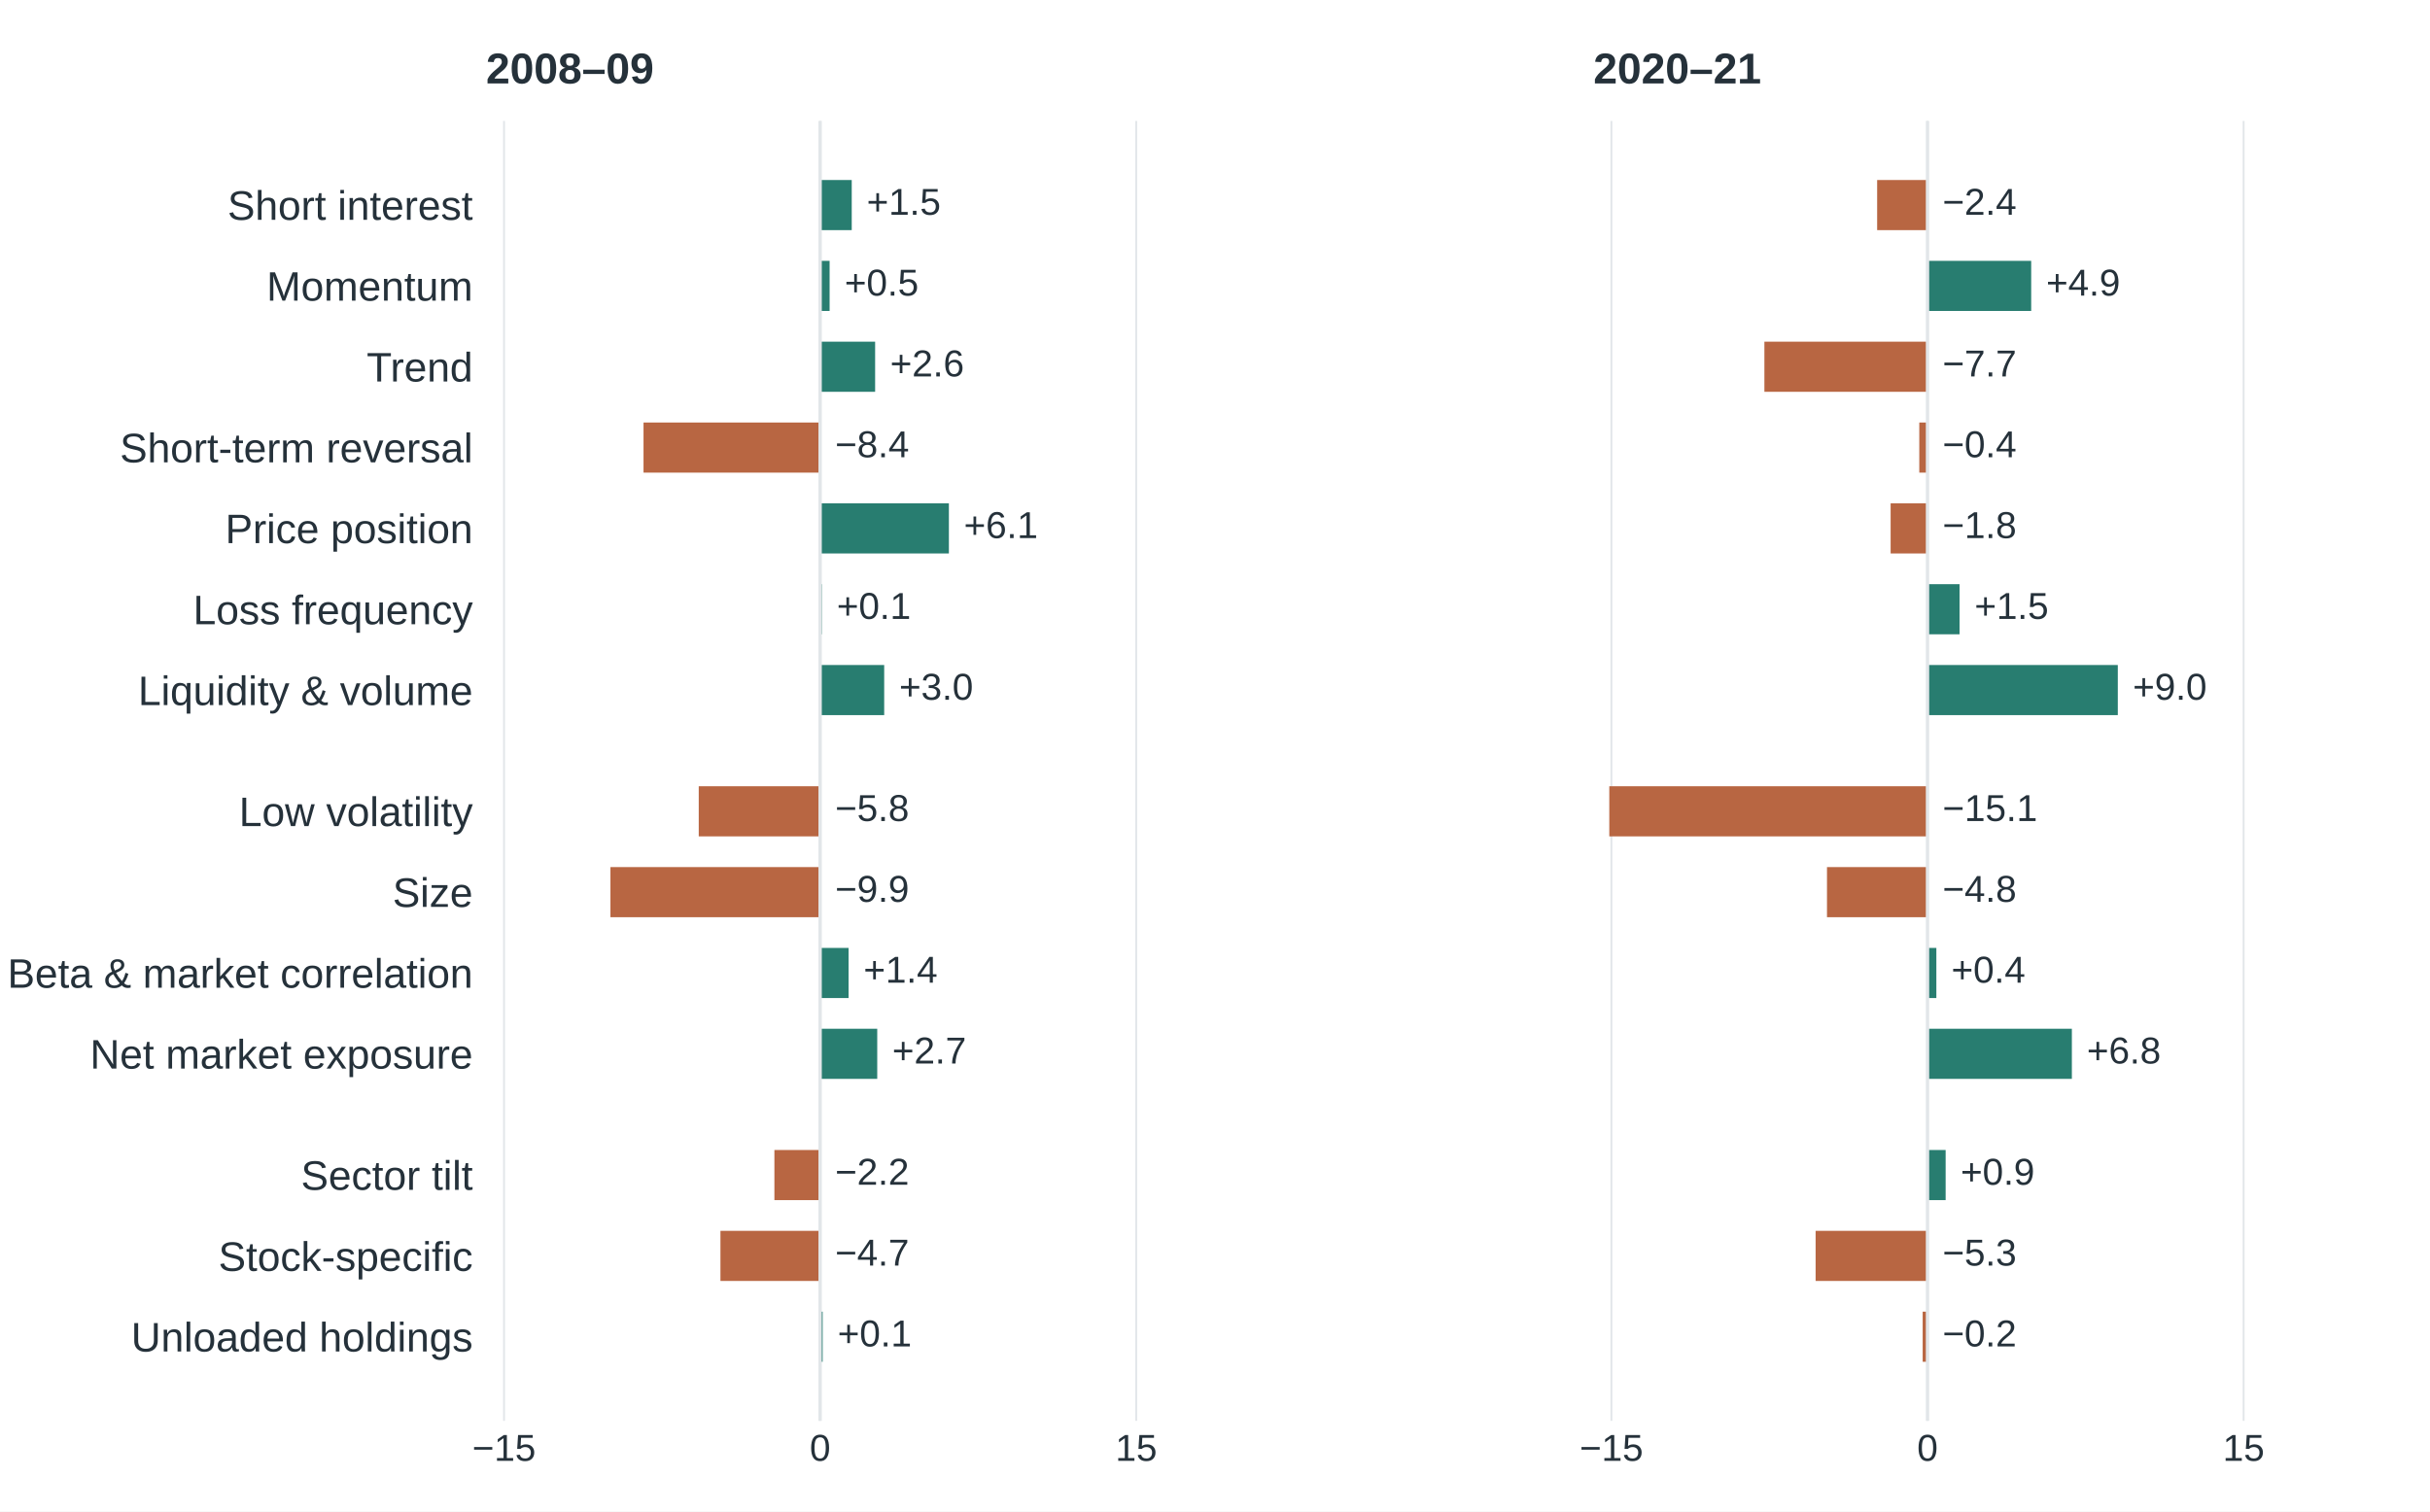
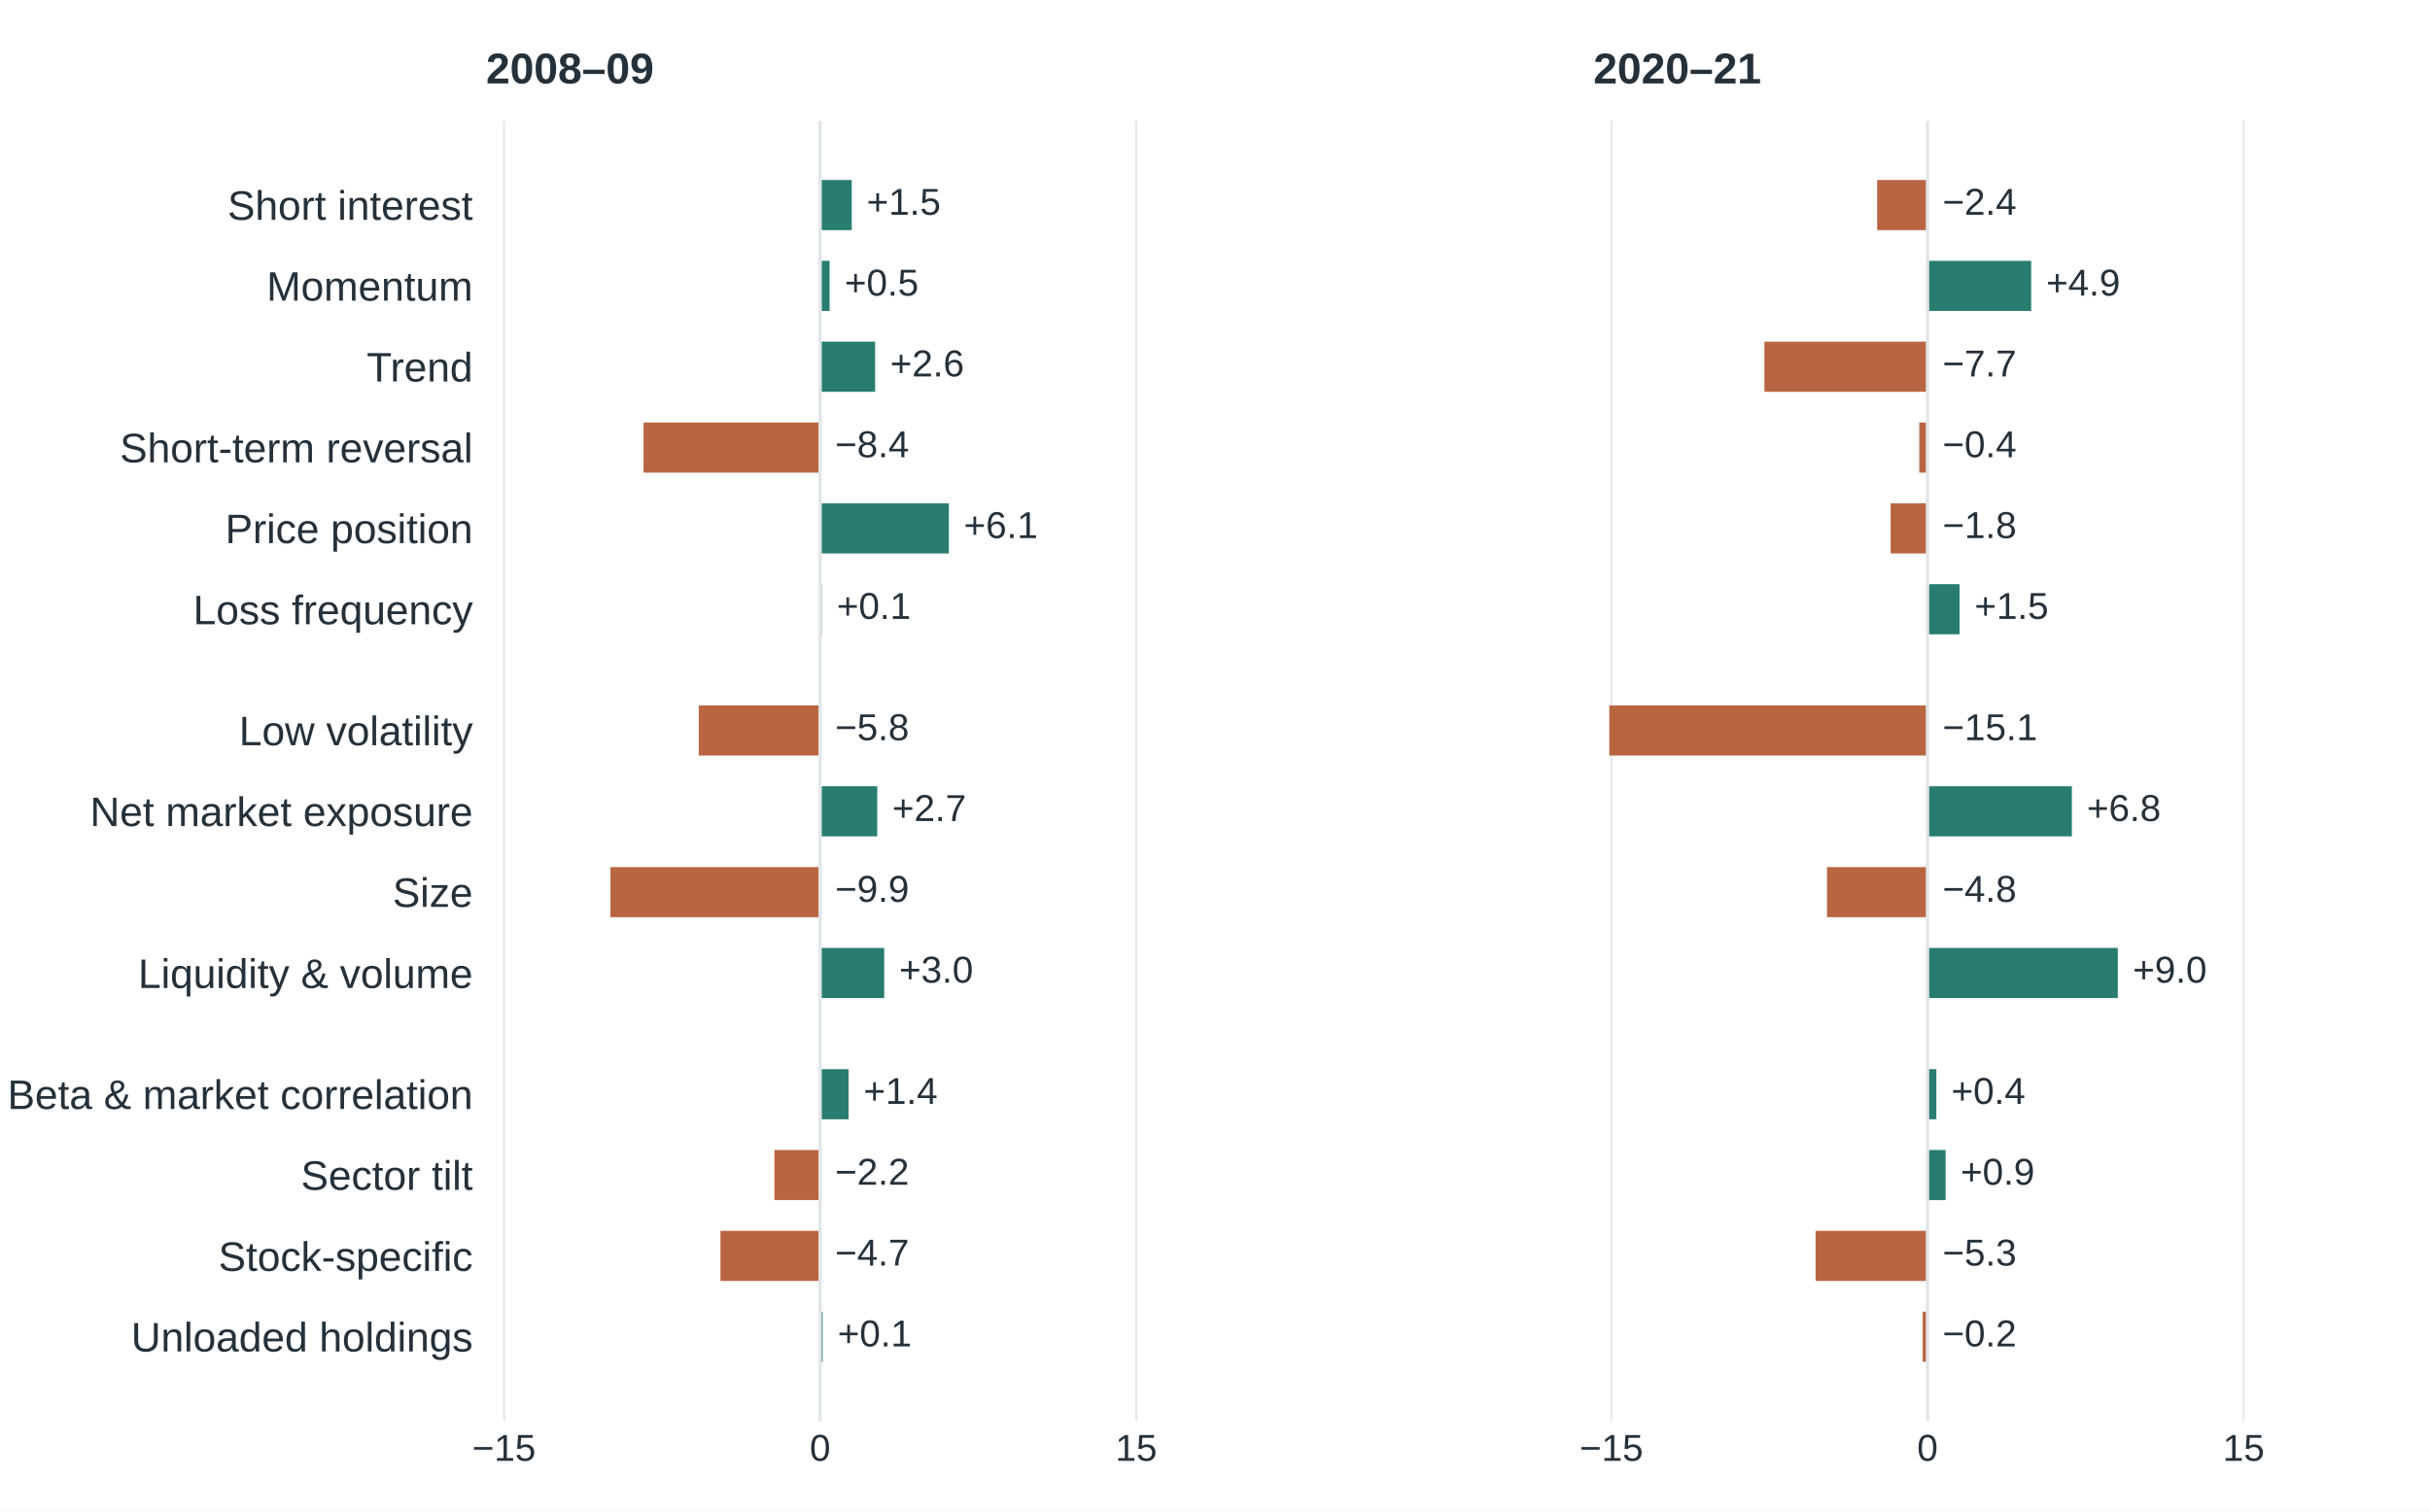
<svg xmlns="http://www.w3.org/2000/svg" width="648pt" height="403.2pt" viewBox="0 0 648 403.2" version="1.1">
  <defs>
    <style type="text/css">*{stroke-linejoin: round; stroke-linecap: butt}</style>
  </defs>
  <g id="figure_1">
    <g id="patch_1">
      <path d="M 0 403.2 L 648 403.2 L 648 0 L 0 0 z " style="fill: #ffffff" />
    </g>
    <g id="axes_1">
      <g id="patch_2">
        <path d="M 129.6 379.008 L 333.257 379.008 L 333.257 32.256 L 129.6 32.256 z " style="fill: #ffffff" />
      </g>
      <g id="matplotlib.axis_1">
        <g id="xtick_1">
          <g id="line2d_1">
            <path d="M 134.405 379.008 L 134.405 32.256 " clip-path="url(#p1040b1a7fe)" style="fill: none; stroke: #e2e6e9; stroke-width: 0.5; stroke-linecap: square" />
          </g>
          <g id="line2d_2" />
          <g id="text_1">
            <text style="font-size: 10px; font-family: 'Arial', 'DejaVu Sans', sans-serif; text-anchor: middle; fill: #25313a" x="134.405" y="389.666" transform="rotate(-0 134.4048 389.6658)">−15</text>
          </g>
        </g>
        <g id="xtick_2">
          <g id="line2d_3">
            <path d="M 218.7 379.008 L 218.7 32.256 " clip-path="url(#p1040b1a7fe)" style="fill: none; stroke: #e2e6e9; stroke-width: 0.5; stroke-linecap: square" />
          </g>
          <g id="line2d_4" />
          <g id="text_2">
            <text style="font-size: 10px; font-family: 'Arial', 'DejaVu Sans', sans-serif; text-anchor: middle; fill: #25313a" x="218.7" y="389.666" transform="rotate(-0 218.7 389.6658)">0</text>
          </g>
        </g>
        <g id="xtick_3">
          <g id="line2d_5">
            <path d="M 302.995 379.008 L 302.995 32.256 " clip-path="url(#p1040b1a7fe)" style="fill: none; stroke: #e2e6e9; stroke-width: 0.5; stroke-linecap: square" />
          </g>
          <g id="line2d_6" />
          <g id="text_3">
            <text style="font-size: 10px; font-family: 'Arial', 'DejaVu Sans', sans-serif; text-anchor: middle; fill: #25313a" x="302.995" y="389.666" transform="rotate(-0 302.9952 389.6658)">15</text>
          </g>
        </g>
      </g>
      <g id="matplotlib.axis_2">
        <g id="ytick_1">
          <g id="line2d_7" />
          <g id="text_4">
            <text style="font-size: 11px; font-family: 'Arial', 'DejaVu Sans', sans-serif; text-anchor: end; fill: #25313a" x="126.1" y="58.638" transform="rotate(-0 126.1 58.63832)">Short interest</text>
          </g>
        </g>
        <g id="ytick_2">
          <g id="line2d_8" />
          <g id="text_5">
            <text style="font-size: 11px; font-family: 'Arial', 'DejaVu Sans', sans-serif; text-anchor: end; fill: #25313a" x="126.1" y="80.2" transform="rotate(-0 126.1 80.19981)">Momentum</text>
          </g>
        </g>
        <g id="ytick_3">
          <g id="line2d_9" />
          <g id="text_6">
            <text style="font-size: 11px; font-family: 'Arial', 'DejaVu Sans', sans-serif; text-anchor: end; fill: #25313a" x="126.1" y="101.761" transform="rotate(-0 126.1 101.7613)">Trend</text>
          </g>
        </g>
        <g id="ytick_4">
          <g id="line2d_10" />
          <g id="text_7">
            <text style="font-size: 11px; font-family: 'Arial', 'DejaVu Sans', sans-serif; text-anchor: end; fill: #25313a" x="126.1" y="123.323" transform="rotate(-0 126.1 123.3228)">Short-term reversal</text>
          </g>
        </g>
        <g id="ytick_5">
          <g id="line2d_11" />
          <g id="text_8">
            <text style="font-size: 11px; font-family: 'Arial', 'DejaVu Sans', sans-serif; text-anchor: end; fill: #25313a" x="126.1" y="144.884" transform="rotate(-0 126.1 144.8843)">Price position</text>
          </g>
        </g>
        <g id="ytick_6">
          <g id="line2d_12" />
          <g id="text_9">
            <text style="font-size: 11px; font-family: 'Arial', 'DejaVu Sans', sans-serif; text-anchor: end; fill: #25313a" x="126.1" y="166.513" transform="rotate(-0 126.1 166.5128)">Loss frequency</text>
          </g>
        </g>
        <g id="ytick_7">
          <g id="line2d_13" />
          <g id="text_10">
-             <text style="font-size: 11px; font-family: 'Arial', 'DejaVu Sans', sans-serif; text-anchor: end; fill: #25313a" x="126.1" y="188.074" transform="rotate(-0 126.1 188.0743)">Liquidity &amp; volume</text>
+             <text style="font-size: 11px; font-family: 'Arial', 'DejaVu Sans', sans-serif; text-anchor: end; fill: #25313a" x="126.1" y="198.788" transform="rotate(-0 126.1 198.788)">Low volatility</text>
          </g>
        </g>
        <g id="ytick_8">
          <g id="line2d_14" />
          <g id="text_11">
-             <text style="font-size: 11px; font-family: 'Arial', 'DejaVu Sans', sans-serif; text-anchor: end; fill: #25313a" x="126.1" y="220.35" transform="rotate(-0 126.1 220.3495)">Low volatility</text>
+             <text style="font-size: 11px; font-family: 'Arial', 'DejaVu Sans', sans-serif; text-anchor: end; fill: #25313a" x="126.1" y="220.35" transform="rotate(-0 126.1 220.3495)">Net market exposure</text>
          </g>
        </g>
        <g id="ytick_9">
          <g id="line2d_15" />
          <g id="text_12">
            <text style="font-size: 11px; font-family: 'Arial', 'DejaVu Sans', sans-serif; text-anchor: end; fill: #25313a" x="126.1" y="241.911" transform="rotate(-0 126.1 241.911)">Size</text>
          </g>
        </g>
        <g id="ytick_10">
          <g id="line2d_16" />
          <g id="text_13">
-             <text style="font-size: 11px; font-family: 'Arial', 'DejaVu Sans', sans-serif; text-anchor: end; fill: #25313a" x="126.1" y="263.473" transform="rotate(-0 126.1 263.4725)">Beta &amp; market correlation</text>
+             <text style="font-size: 11px; font-family: 'Arial', 'DejaVu Sans', sans-serif; text-anchor: end; fill: #25313a" x="126.1" y="263.54" transform="rotate(-0 126.1 263.5396)">Liquidity &amp; volume</text>
          </g>
        </g>
        <g id="ytick_11">
          <g id="line2d_17" />
          <g id="text_14">
-             <text style="font-size: 11px; font-family: 'Arial', 'DejaVu Sans', sans-serif; text-anchor: end; fill: #25313a" x="126.1" y="285.034" transform="rotate(-0 126.1 285.034)">Net market exposure</text>
+             <text style="font-size: 11px; font-family: 'Arial', 'DejaVu Sans', sans-serif; text-anchor: end; fill: #25313a" x="126.1" y="295.815" transform="rotate(-0 126.1 295.8148)">Beta &amp; market correlation</text>
          </g>
        </g>
        <g id="ytick_12">
          <g id="line2d_18" />
          <g id="text_15">
            <text style="font-size: 11px; font-family: 'Arial', 'DejaVu Sans', sans-serif; text-anchor: end; fill: #25313a" x="126.1" y="317.376" transform="rotate(-0 126.1 317.3763)">Sector tilt</text>
          </g>
        </g>
        <g id="ytick_13">
          <g id="line2d_19" />
          <g id="text_16">
            <text style="font-size: 11px; font-family: 'Arial', 'DejaVu Sans', sans-serif; text-anchor: end; fill: #25313a" x="126.1" y="339.005" transform="rotate(-0 126.1 339.0048)">Stock-specific</text>
          </g>
        </g>
        <g id="ytick_14">
          <g id="line2d_20" />
          <g id="text_17">
            <text style="font-size: 11px; font-family: 'Arial', 'DejaVu Sans', sans-serif; text-anchor: end; fill: #25313a" x="126.1" y="360.499" transform="rotate(-0 126.1 360.4993)">Unloaded holdings</text>
          </g>
        </g>
      </g>
      <g id="patch_3">
        <path d="M 218.7 48.017 L 227.13 48.017 L 227.13 61.386 L 218.7 61.386 z " clip-path="url(#p1040b1a7fe)" style="fill: #287d70" />
      </g>
      <g id="patch_4">
        <path d="M 218.7 69.579 L 221.229 69.579 L 221.229 82.947 L 218.7 82.947 z " clip-path="url(#p1040b1a7fe)" style="fill: #287d70" />
      </g>
      <g id="patch_5">
        <path d="M 218.7 91.14 L 233.367 91.14 L 233.367 104.509 L 218.7 104.509 z " clip-path="url(#p1040b1a7fe)" style="fill: #287d70" />
      </g>
      <g id="patch_6">
        <path d="M 218.7 112.702 L 171.607 112.702 L 171.607 126.07 L 218.7 126.07 z " clip-path="url(#p1040b1a7fe)" style="fill: #b86642" />
      </g>
      <g id="patch_7">
        <path d="M 218.7 134.263 L 253.036 134.263 L 253.036 147.632 L 218.7 147.632 z " clip-path="url(#p1040b1a7fe)" style="fill: #287d70" />
      </g>
      <g id="patch_8">
        <path d="M 218.7 155.825 L 219.15 155.825 L 219.15 169.193 L 218.7 169.193 z " clip-path="url(#p1040b1a7fe)" style="fill: #287d70" />
      </g>
      <g id="patch_9">
-         <path d="M 218.7 177.386 L 235.784 177.386 L 235.784 190.755 L 218.7 190.755 z " clip-path="url(#p1040b1a7fe)" style="fill: #287d70" />
+         <path d="M 218.7 188.167 L 186.331 188.167 L 186.331 201.535 L 218.7 201.535 z " clip-path="url(#p1040b1a7fe)" style="fill: #b86642" />
      </g>
      <g id="patch_10">
-         <path d="M 218.7 209.729 L 186.331 209.729 L 186.331 223.097 L 218.7 223.097 z " clip-path="url(#p1040b1a7fe)" style="fill: #b86642" />
+         <path d="M 218.7 209.729 L 233.929 209.729 L 233.929 223.097 L 218.7 223.097 z " clip-path="url(#p1040b1a7fe)" style="fill: #287d70" />
      </g>
      <g id="patch_11">
        <path d="M 218.7 231.29 L 162.784 231.29 L 162.784 244.658 L 218.7 244.658 z " clip-path="url(#p1040b1a7fe)" style="fill: #b86642" />
      </g>
      <g id="patch_12">
-         <path d="M 218.7 252.852 L 226.287 252.852 L 226.287 266.22 L 218.7 266.22 z " clip-path="url(#p1040b1a7fe)" style="fill: #287d70" />
+         <path d="M 218.7 252.852 L 235.784 252.852 L 235.784 266.22 L 218.7 266.22 z " clip-path="url(#p1040b1a7fe)" style="fill: #287d70" />
      </g>
      <g id="patch_13">
-         <path d="M 218.7 274.413 L 233.929 274.413 L 233.929 287.781 L 218.7 287.781 z " clip-path="url(#p1040b1a7fe)" style="fill: #287d70" />
+         <path d="M 218.7 285.194 L 226.287 285.194 L 226.287 298.562 L 218.7 298.562 z " clip-path="url(#p1040b1a7fe)" style="fill: #287d70" />
      </g>
      <g id="patch_14">
        <path d="M 218.7 306.755 L 206.505 306.755 L 206.505 320.124 L 218.7 320.124 z " clip-path="url(#p1040b1a7fe)" style="fill: #b86642" />
      </g>
      <g id="patch_15">
        <path d="M 218.7 328.317 L 192.119 328.317 L 192.119 341.685 L 218.7 341.685 z " clip-path="url(#p1040b1a7fe)" style="fill: #b86642" />
      </g>
      <g id="patch_16">
        <path d="M 218.7 349.878 L 219.374 349.878 L 219.374 363.247 L 218.7 363.247 z " clip-path="url(#p1040b1a7fe)" style="fill: #287d70" />
      </g>
      <g id="line2d_21">
        <path d="M 218.7 379.008 L 218.7 32.256 " clip-path="url(#p1040b1a7fe)" style="fill: none; stroke: #e2e6e9; stroke-width: 0.9; stroke-linecap: square" />
      </g>
      <g id="text_18">
        <text style="font-size: 10px; font-family: 'Arial', 'DejaVu Sans', sans-serif; text-anchor: start; fill: #25313a" x="231.13" y="57.287" transform="rotate(-0 231.1295 57.28668)">+1.5</text>
      </g>
      <g id="text_19">
        <text style="font-size: 10px; font-family: 'Arial', 'DejaVu Sans', sans-serif; text-anchor: start; fill: #25313a" x="225.229" y="78.848" transform="rotate(-0 225.2289 78.84817)">+0.5</text>
      </g>
      <g id="text_20">
        <text style="font-size: 10px; font-family: 'Arial', 'DejaVu Sans', sans-serif; text-anchor: start; fill: #25313a" x="237.367" y="100.41" transform="rotate(-0 237.3674 100.4097)">+2.6</text>
      </g>
      <g id="text_21">
        <text style="font-size: 10px; font-family: 'Arial', 'DejaVu Sans', sans-serif; text-anchor: start; fill: #25313a" x="222.7" y="121.971" transform="rotate(-0 222.7 121.9712)">−8.4</text>
      </g>
      <g id="text_22">
        <text style="font-size: 10px; font-family: 'Arial', 'DejaVu Sans', sans-serif; text-anchor: start; fill: #25313a" x="257.036" y="143.533" transform="rotate(-0 257.0362 143.5327)">+6.1</text>
      </g>
      <g id="text_23">
        <text style="font-size: 10px; font-family: 'Arial', 'DejaVu Sans', sans-serif; text-anchor: start; fill: #25313a" x="223.15" y="165.094" transform="rotate(-0 223.1496 165.0942)">+0.1</text>
      </g>
      <g id="text_24">
-         <text style="font-size: 10px; font-family: 'Arial', 'DejaVu Sans', sans-serif; text-anchor: start; fill: #25313a" x="239.784" y="186.656" transform="rotate(-0 239.7838 186.6557)">+3.0</text>
+         <text style="font-size: 10px; font-family: 'Arial', 'DejaVu Sans', sans-serif; text-anchor: start; fill: #25313a" x="222.7" y="197.436" transform="rotate(-0 222.7 197.4364)">−5.8</text>
      </g>
      <g id="text_25">
-         <text style="font-size: 10px; font-family: 'Arial', 'DejaVu Sans', sans-serif; text-anchor: start; fill: #25313a" x="222.7" y="218.998" transform="rotate(-0 222.7 218.9979)">−5.8</text>
+         <text style="font-size: 10px; font-family: 'Arial', 'DejaVu Sans', sans-serif; text-anchor: start; fill: #25313a" x="237.929" y="218.998" transform="rotate(-0 237.9293 218.9979)">+2.7</text>
      </g>
      <g id="text_26">
        <text style="font-size: 10px; font-family: 'Arial', 'DejaVu Sans', sans-serif; text-anchor: start; fill: #25313a" x="222.7" y="240.559" transform="rotate(-0 222.7 240.5594)">−9.9</text>
      </g>
      <g id="text_27">
-         <text style="font-size: 10px; font-family: 'Arial', 'DejaVu Sans', sans-serif; text-anchor: start; fill: #25313a" x="230.287" y="262.121" transform="rotate(-0 230.2866 262.1209)">+1.4</text>
+         <text style="font-size: 10px; font-family: 'Arial', 'DejaVu Sans', sans-serif; text-anchor: start; fill: #25313a" x="239.784" y="262.121" transform="rotate(-0 239.7838 262.1209)">+3.0</text>
      </g>
      <g id="text_28">
-         <text style="font-size: 10px; font-family: 'Arial', 'DejaVu Sans', sans-serif; text-anchor: start; fill: #25313a" x="237.929" y="283.682" transform="rotate(-0 237.9293 283.6824)">+2.7</text>
+         <text style="font-size: 10px; font-family: 'Arial', 'DejaVu Sans', sans-serif; text-anchor: start; fill: #25313a" x="230.287" y="294.463" transform="rotate(-0 230.2866 294.4631)">+1.4</text>
      </g>
      <g id="text_29">
        <text style="font-size: 10px; font-family: 'Arial', 'DejaVu Sans', sans-serif; text-anchor: start; fill: #25313a" x="222.7" y="316.025" transform="rotate(-0 222.7 316.0246)">−2.2</text>
      </g>
      <g id="text_30">
        <text style="font-size: 10px; font-family: 'Arial', 'DejaVu Sans', sans-serif; text-anchor: start; fill: #25313a" x="222.7" y="337.586" transform="rotate(-0 222.7 337.5861)">−4.7</text>
      </g>
      <g id="text_31">
        <text style="font-size: 10px; font-family: 'Arial', 'DejaVu Sans', sans-serif; text-anchor: start; fill: #25313a" x="223.374" y="359.148" transform="rotate(-0 223.3744 359.1476)">+0.1</text>
      </g>
      <g id="text_32">
        <text style="font-weight: 600; font-size: 11.5px; font-family: 'Arial', 'DejaVu Sans', sans-serif; text-anchor: start; fill: #25313a" x="129.6" y="22.256" transform="rotate(-0 129.6 22.256)">2008–09</text>
      </g>
    </g>
    <g id="axes_2">
      <g id="patch_17">
        <path d="M 424.903 379.008 L 628.56 379.008 L 628.56 32.256 L 424.903 32.256 z " style="fill: #ffffff" />
      </g>
      <g id="matplotlib.axis_3">
        <g id="xtick_4">
          <g id="line2d_22">
            <path d="M 429.708 379.008 L 429.708 32.256 " clip-path="url(#pf85a643694)" style="fill: none; stroke: #e2e6e9; stroke-width: 0.5; stroke-linecap: square" />
          </g>
          <g id="line2d_23" />
          <g id="text_33">
            <text style="font-size: 10px; font-family: 'Arial', 'DejaVu Sans', sans-serif; text-anchor: middle; fill: #25313a" x="429.708" y="389.666" transform="rotate(-0 429.7077 389.6658)">−15</text>
          </g>
        </g>
        <g id="xtick_5">
          <g id="line2d_24">
            <path d="M 514.003 379.008 L 514.003 32.256 " clip-path="url(#pf85a643694)" style="fill: none; stroke: #e2e6e9; stroke-width: 0.5; stroke-linecap: square" />
          </g>
          <g id="line2d_25" />
          <g id="text_34">
            <text style="font-size: 10px; font-family: 'Arial', 'DejaVu Sans', sans-serif; text-anchor: middle; fill: #25313a" x="514.003" y="389.666" transform="rotate(-0 514.0029 389.6658)">0</text>
          </g>
        </g>
        <g id="xtick_6">
          <g id="line2d_26">
            <path d="M 598.298 379.008 L 598.298 32.256 " clip-path="url(#pf85a643694)" style="fill: none; stroke: #e2e6e9; stroke-width: 0.5; stroke-linecap: square" />
          </g>
          <g id="line2d_27" />
          <g id="text_35">
            <text style="font-size: 10px; font-family: 'Arial', 'DejaVu Sans', sans-serif; text-anchor: middle; fill: #25313a" x="598.298" y="389.666" transform="rotate(-0 598.298 389.6658)">15</text>
          </g>
        </g>
      </g>
      <g id="matplotlib.axis_4">
        <g id="ytick_15">
          <g id="line2d_28" />
        </g>
        <g id="ytick_16">
          <g id="line2d_29" />
        </g>
        <g id="ytick_17">
          <g id="line2d_30" />
        </g>
        <g id="ytick_18">
          <g id="line2d_31" />
        </g>
        <g id="ytick_19">
          <g id="line2d_32" />
        </g>
        <g id="ytick_20">
          <g id="line2d_33" />
        </g>
        <g id="ytick_21">
          <g id="line2d_34" />
        </g>
        <g id="ytick_22">
          <g id="line2d_35" />
        </g>
        <g id="ytick_23">
          <g id="line2d_36" />
        </g>
        <g id="ytick_24">
          <g id="line2d_37" />
        </g>
        <g id="ytick_25">
          <g id="line2d_38" />
        </g>
        <g id="ytick_26">
          <g id="line2d_39" />
        </g>
        <g id="ytick_27">
          <g id="line2d_40" />
        </g>
        <g id="ytick_28">
          <g id="line2d_41" />
        </g>
      </g>
      <g id="patch_18">
        <path d="M 514.003 48.017 L 500.572 48.017 L 500.572 61.386 L 514.003 61.386 z " clip-path="url(#pf85a643694)" style="fill: #b86642" />
      </g>
      <g id="patch_19">
        <path d="M 514.003 69.579 L 541.652 69.579 L 541.652 82.947 L 514.003 82.947 z " clip-path="url(#pf85a643694)" style="fill: #287d70" />
      </g>
      <g id="patch_20">
        <path d="M 514.003 91.14 L 470.507 91.14 L 470.507 104.509 L 514.003 104.509 z " clip-path="url(#pf85a643694)" style="fill: #b86642" />
      </g>
      <g id="patch_21">
        <path d="M 514.003 112.702 L 511.811 112.702 L 511.811 126.07 L 514.003 126.07 z " clip-path="url(#pf85a643694)" style="fill: #b86642" />
      </g>
      <g id="patch_22">
        <path d="M 514.003 134.263 L 504.168 134.263 L 504.168 147.632 L 514.003 147.632 z " clip-path="url(#pf85a643694)" style="fill: #b86642" />
      </g>
      <g id="patch_23">
        <path d="M 514.003 155.825 L 522.545 155.825 L 522.545 169.193 L 514.003 169.193 z " clip-path="url(#pf85a643694)" style="fill: #287d70" />
      </g>
      <g id="patch_24">
-         <path d="M 514.003 177.386 L 564.749 177.386 L 564.749 190.755 L 514.003 190.755 z " clip-path="url(#pf85a643694)" style="fill: #287d70" />
+         <path d="M 514.003 188.167 L 429.146 188.167 L 429.146 201.535 L 514.003 201.535 z " clip-path="url(#pf85a643694)" style="fill: #b86642" />
      </g>
      <g id="patch_25">
-         <path d="M 514.003 209.729 L 429.146 209.729 L 429.146 223.097 L 514.003 223.097 z " clip-path="url(#pf85a643694)" style="fill: #b86642" />
+         <path d="M 514.003 209.729 L 552.498 209.729 L 552.498 223.097 L 514.003 223.097 z " clip-path="url(#pf85a643694)" style="fill: #287d70" />
      </g>
      <g id="patch_26">
        <path d="M 514.003 231.29 L 487.197 231.29 L 487.197 244.658 L 514.003 244.658 z " clip-path="url(#pf85a643694)" style="fill: #b86642" />
      </g>
      <g id="patch_27">
-         <path d="M 514.003 252.852 L 516.363 252.852 L 516.363 266.22 L 514.003 266.22 z " clip-path="url(#pf85a643694)" style="fill: #287d70" />
+         <path d="M 514.003 252.852 L 564.749 252.852 L 564.749 266.22 L 514.003 266.22 z " clip-path="url(#pf85a643694)" style="fill: #287d70" />
      </g>
      <g id="patch_28">
-         <path d="M 514.003 274.413 L 552.498 274.413 L 552.498 287.781 L 514.003 287.781 z " clip-path="url(#pf85a643694)" style="fill: #287d70" />
+         <path d="M 514.003 285.194 L 516.363 285.194 L 516.363 298.562 L 514.003 298.562 z " clip-path="url(#pf85a643694)" style="fill: #287d70" />
      </g>
      <g id="patch_29">
        <path d="M 514.003 306.755 L 518.836 306.755 L 518.836 320.124 L 514.003 320.124 z " clip-path="url(#pf85a643694)" style="fill: #287d70" />
      </g>
      <g id="patch_30">
        <path d="M 514.003 328.317 L 484.162 328.317 L 484.162 341.685 L 514.003 341.685 z " clip-path="url(#pf85a643694)" style="fill: #b86642" />
      </g>
      <g id="patch_31">
        <path d="M 514.003 349.878 L 512.71 349.878 L 512.71 363.247 L 514.003 363.247 z " clip-path="url(#pf85a643694)" style="fill: #b86642" />
      </g>
      <g id="line2d_42">
        <path d="M 514.003 379.008 L 514.003 32.256 " clip-path="url(#pf85a643694)" style="fill: none; stroke: #e2e6e9; stroke-width: 0.9; stroke-linecap: square" />
      </g>
      <g id="text_36">
        <text style="font-size: 10px; font-family: 'Arial', 'DejaVu Sans', sans-serif; text-anchor: start; fill: #25313a" x="518.003" y="57.287" transform="rotate(-0 518.0029 57.28668)">−2.4</text>
      </g>
      <g id="text_37">
        <text style="font-size: 10px; font-family: 'Arial', 'DejaVu Sans', sans-serif; text-anchor: start; fill: #25313a" x="545.652" y="78.848" transform="rotate(-0 545.6517 78.84817)">+4.9</text>
      </g>
      <g id="text_38">
        <text style="font-size: 10px; font-family: 'Arial', 'DejaVu Sans', sans-serif; text-anchor: start; fill: #25313a" x="518.003" y="100.41" transform="rotate(-0 518.0029 100.4097)">−7.7</text>
      </g>
      <g id="text_39">
        <text style="font-size: 10px; font-family: 'Arial', 'DejaVu Sans', sans-serif; text-anchor: start; fill: #25313a" x="518.003" y="121.971" transform="rotate(-0 518.0029 121.9712)">−0.4</text>
      </g>
      <g id="text_40">
        <text style="font-size: 10px; font-family: 'Arial', 'DejaVu Sans', sans-serif; text-anchor: start; fill: #25313a" x="518.003" y="143.533" transform="rotate(-0 518.0029 143.5327)">−1.8</text>
      </g>
      <g id="text_41">
        <text style="font-size: 10px; font-family: 'Arial', 'DejaVu Sans', sans-serif; text-anchor: start; fill: #25313a" x="526.545" y="165.094" transform="rotate(-0 526.5448 165.0942)">+1.5</text>
      </g>
      <g id="text_42">
-         <text style="font-size: 10px; font-family: 'Arial', 'DejaVu Sans', sans-serif; text-anchor: start; fill: #25313a" x="568.749" y="186.656" transform="rotate(-0 568.7486 186.6557)">+9.0</text>
+         <text style="font-size: 10px; font-family: 'Arial', 'DejaVu Sans', sans-serif; text-anchor: start; fill: #25313a" x="518.003" y="197.436" transform="rotate(-0 518.0029 197.4364)">−15.1</text>
      </g>
      <g id="text_43">
-         <text style="font-size: 10px; font-family: 'Arial', 'DejaVu Sans', sans-serif; text-anchor: start; fill: #25313a" x="518.003" y="218.998" transform="rotate(-0 518.0029 218.9979)">−15.1</text>
+         <text style="font-size: 10px; font-family: 'Arial', 'DejaVu Sans', sans-serif; text-anchor: start; fill: #25313a" x="556.498" y="218.998" transform="rotate(-0 556.4977 218.9979)">+6.8</text>
      </g>
      <g id="text_44">
        <text style="font-size: 10px; font-family: 'Arial', 'DejaVu Sans', sans-serif; text-anchor: start; fill: #25313a" x="518.003" y="240.559" transform="rotate(-0 518.0029 240.5594)">−4.8</text>
      </g>
      <g id="text_45">
-         <text style="font-size: 10px; font-family: 'Arial', 'DejaVu Sans', sans-serif; text-anchor: start; fill: #25313a" x="520.363" y="262.121" transform="rotate(-0 520.3631 262.1209)">+0.4</text>
+         <text style="font-size: 10px; font-family: 'Arial', 'DejaVu Sans', sans-serif; text-anchor: start; fill: #25313a" x="568.749" y="262.121" transform="rotate(-0 568.7486 262.1209)">+9.0</text>
      </g>
      <g id="text_46">
-         <text style="font-size: 10px; font-family: 'Arial', 'DejaVu Sans', sans-serif; text-anchor: start; fill: #25313a" x="556.498" y="283.682" transform="rotate(-0 556.4977 283.6824)">+6.8</text>
+         <text style="font-size: 10px; font-family: 'Arial', 'DejaVu Sans', sans-serif; text-anchor: start; fill: #25313a" x="520.363" y="294.463" transform="rotate(-0 520.3631 294.4631)">+0.4</text>
      </g>
      <g id="text_47">
        <text style="font-size: 10px; font-family: 'Arial', 'DejaVu Sans', sans-serif; text-anchor: start; fill: #25313a" x="522.836" y="316.025" transform="rotate(-0 522.8358 316.0246)">+0.9</text>
      </g>
      <g id="text_48">
        <text style="font-size: 10px; font-family: 'Arial', 'DejaVu Sans', sans-serif; text-anchor: start; fill: #25313a" x="518.003" y="337.586" transform="rotate(-0 518.0029 337.5861)">−5.3</text>
      </g>
      <g id="text_49">
        <text style="font-size: 10px; font-family: 'Arial', 'DejaVu Sans', sans-serif; text-anchor: start; fill: #25313a" x="518.003" y="359.148" transform="rotate(-0 518.0029 359.1476)">−0.2</text>
      </g>
      <g id="text_50">
        <text style="font-weight: 600; font-size: 11.5px; font-family: 'Arial', 'DejaVu Sans', sans-serif; text-anchor: start; fill: #25313a" x="424.903" y="22.256" transform="rotate(-0 424.9029 22.256)">2020–21</text>
      </g>
    </g>
  </g>
  <defs>
    <clipPath id="p1040b1a7fe">
      <rect x="129.6" y="32.256" width="203.657" height="346.752" />
    </clipPath>
    <clipPath id="pf85a643694">
      <rect x="424.903" y="32.256" width="203.657" height="346.752" />
    </clipPath>
  </defs>
</svg>
